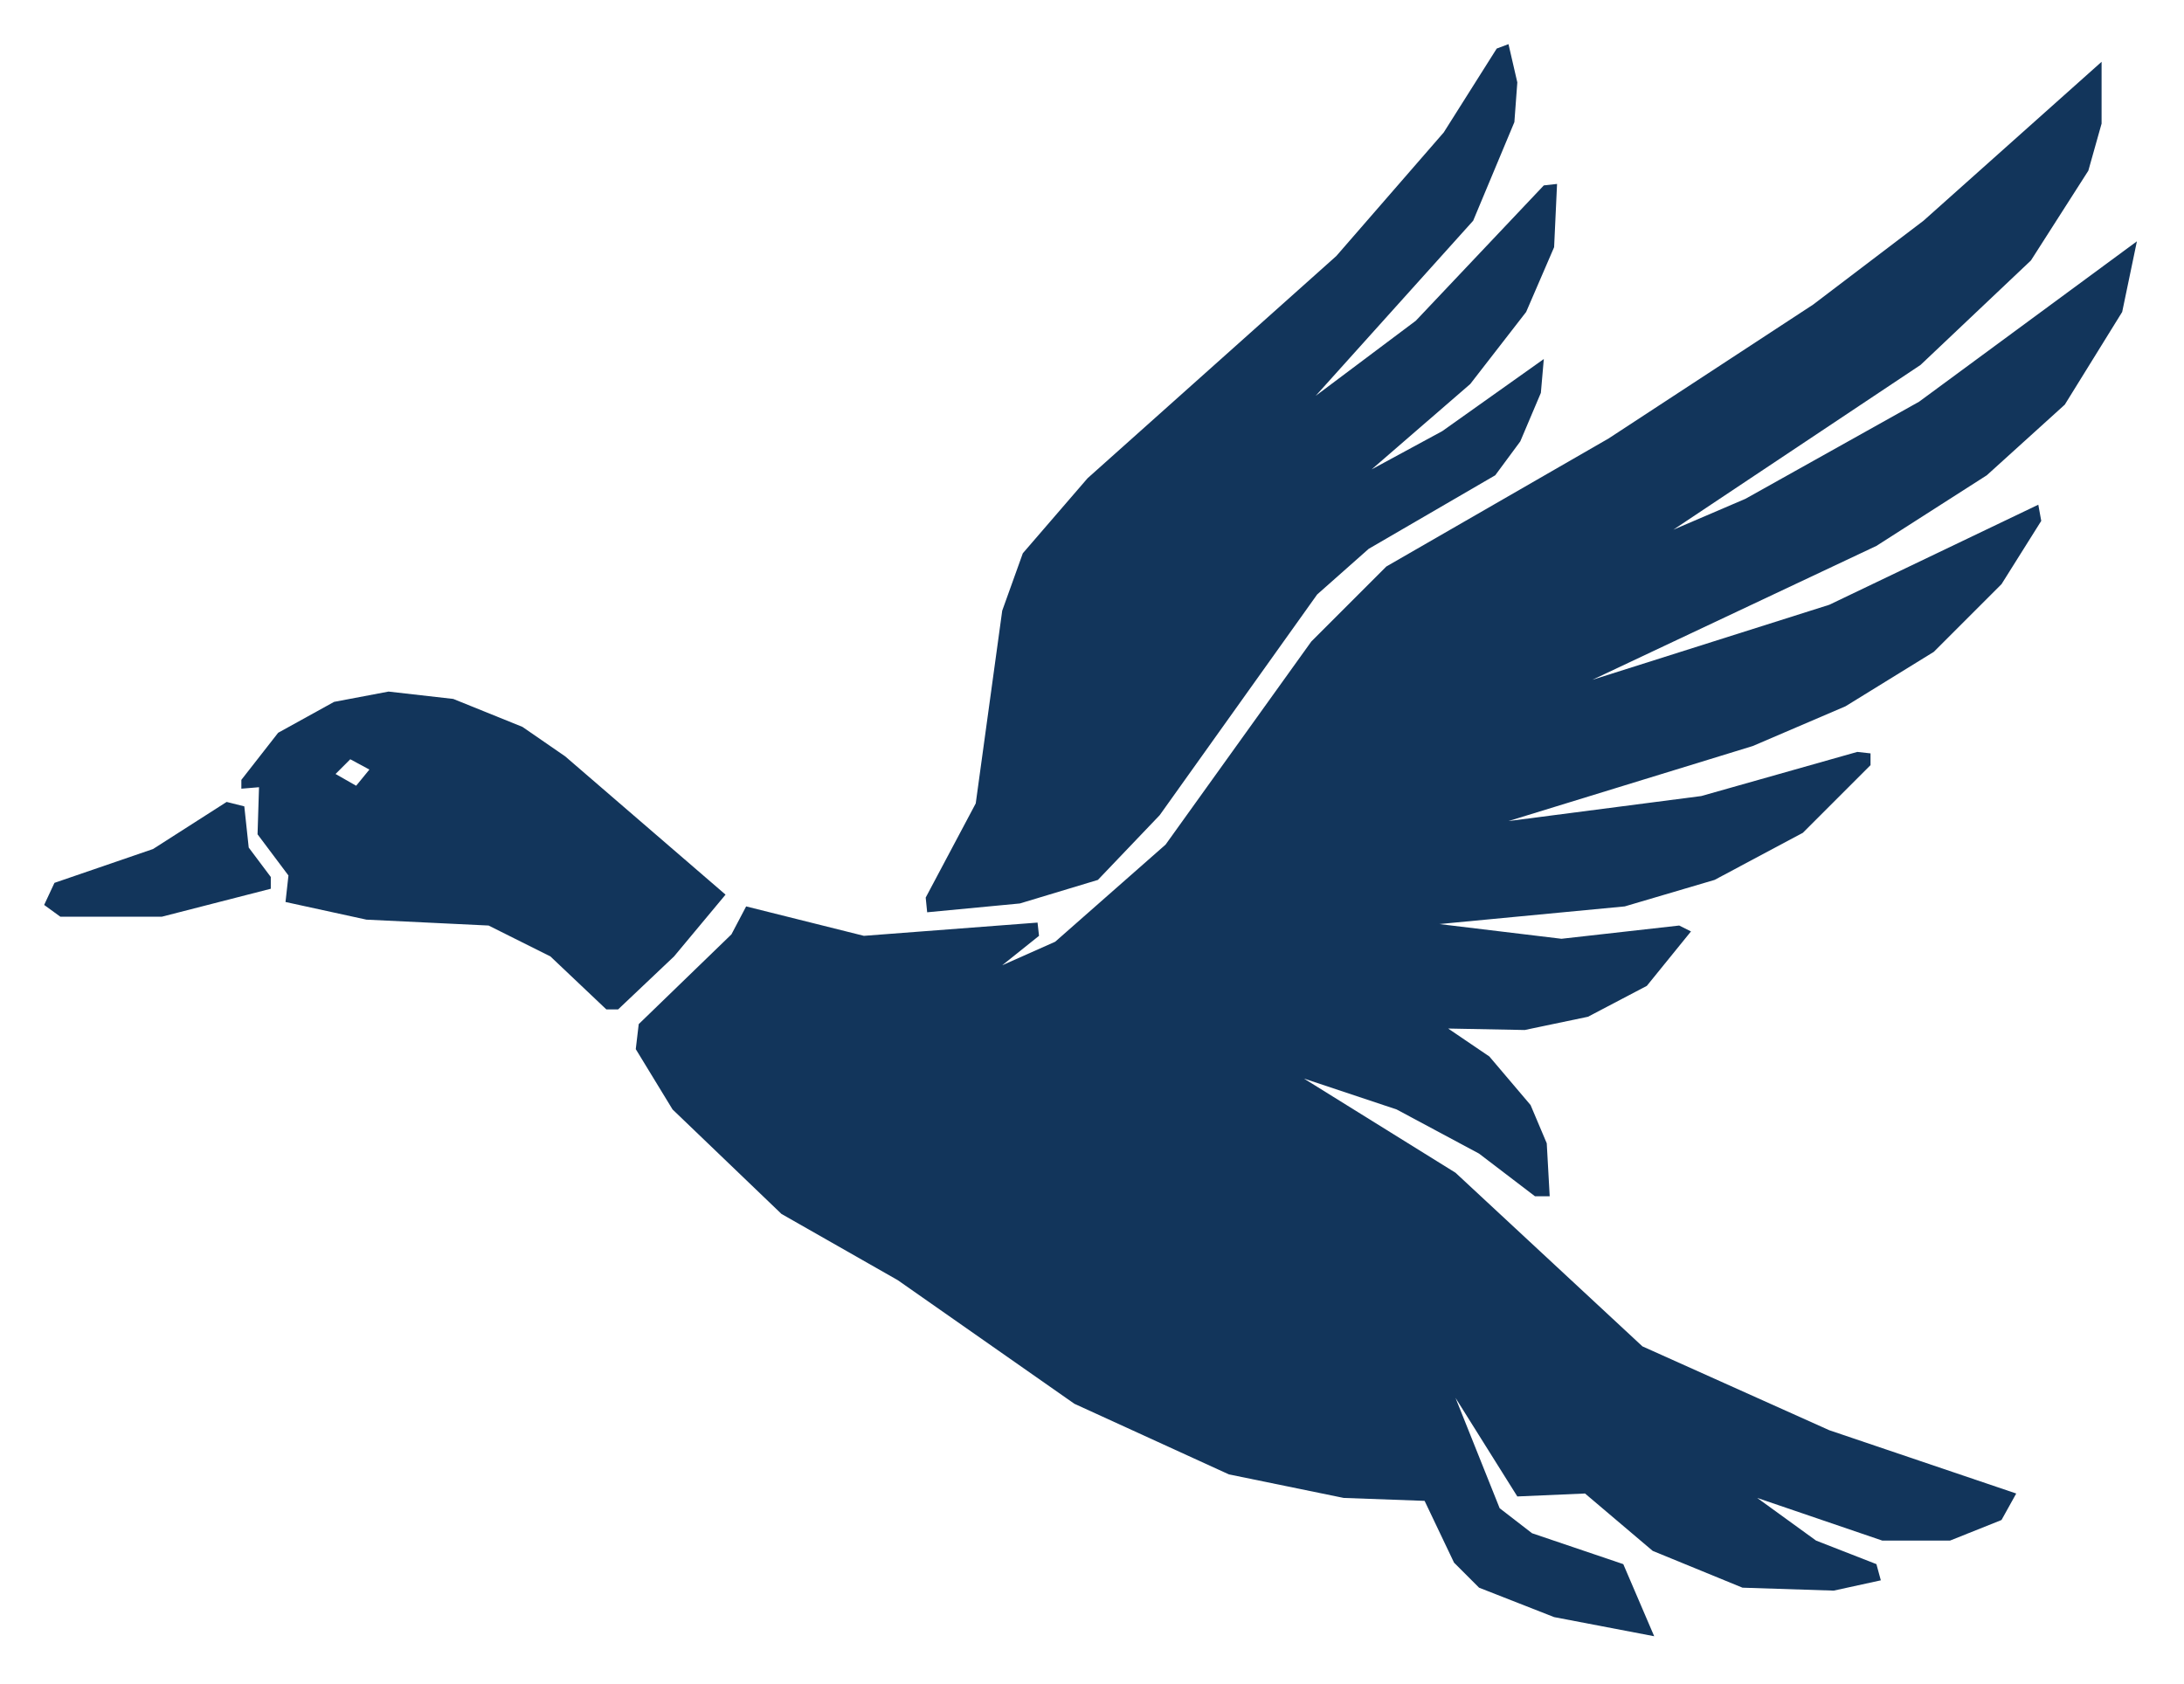
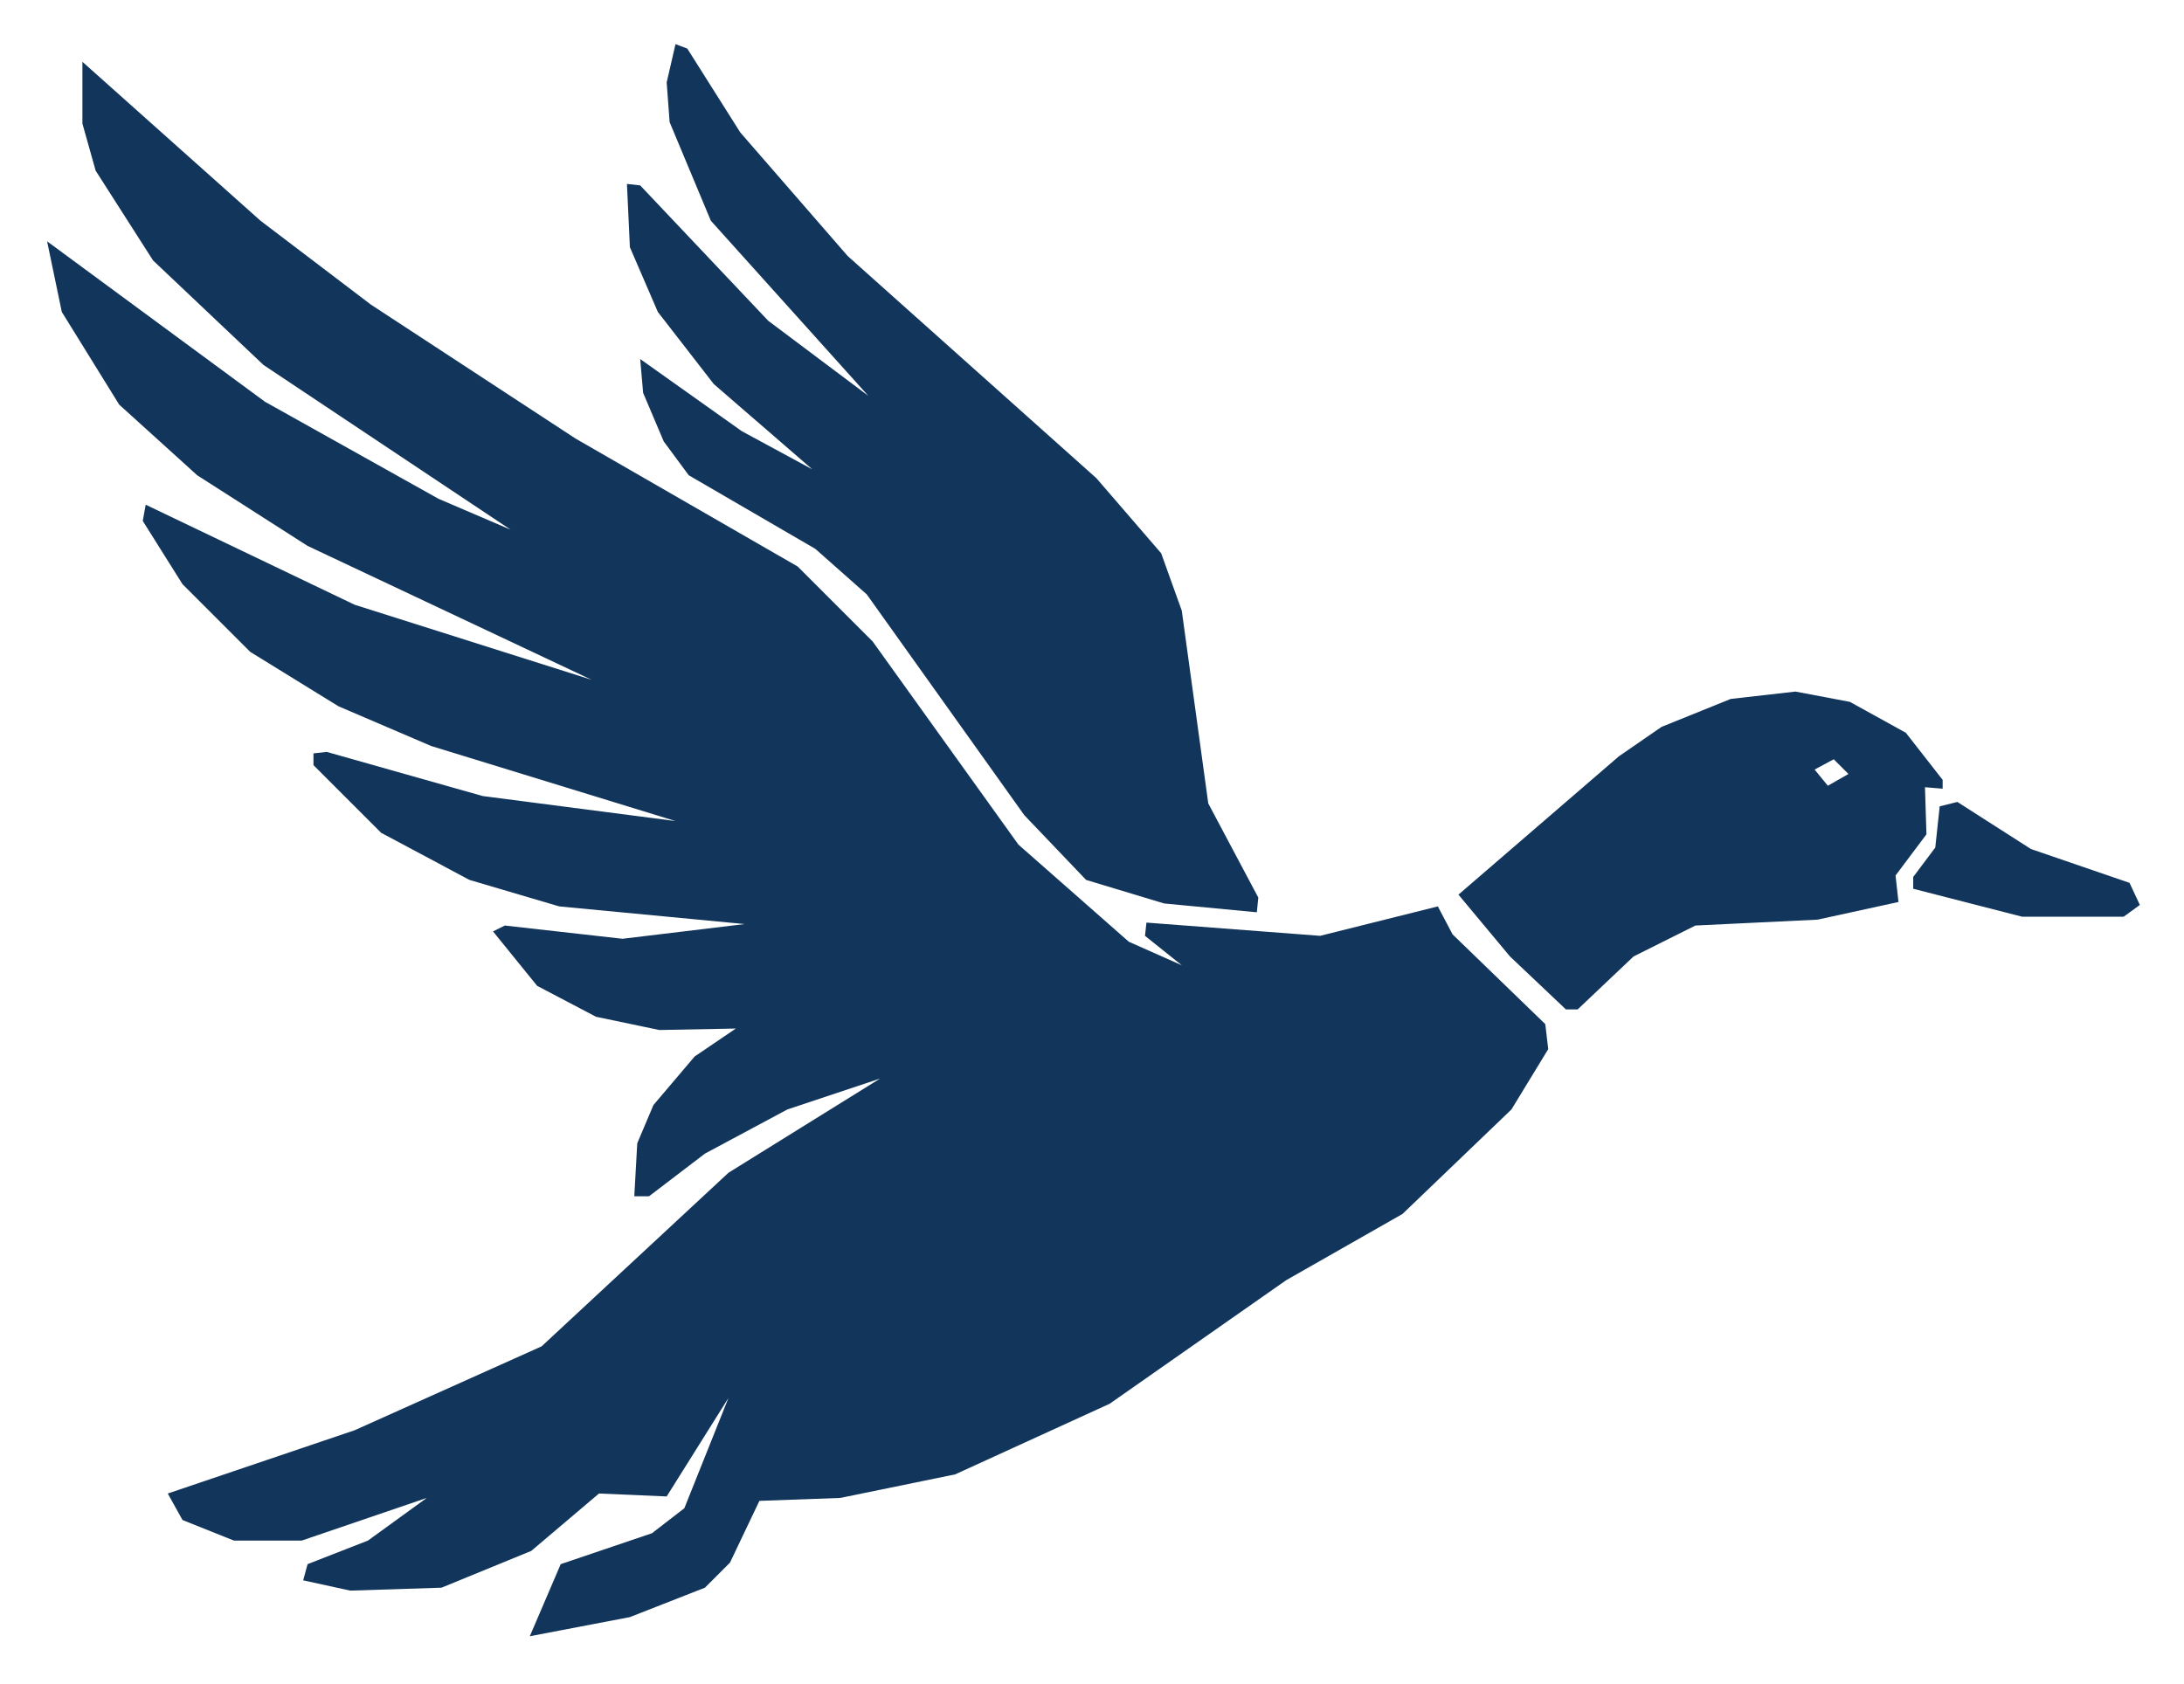
<svg xmlns="http://www.w3.org/2000/svg" viewBox="58 228 1484 1144" role="img" aria-label="Compás One">
-   <path d="M 242 824 L 227 804 L 224 776 L 212 773 L 162 805 L 95 828 L 88 843 L 99 851 L 168 851 L 242 832 Z M 222 758 L 222 764 L 234 763 L 233 795 L 254 823 L 252 841 L 307 853 L 390 857 L 432 878 L 470 914 L 478 914 L 516 878 L 551 836 L 442 742 L 413 722 L 366 703 L 322 698 L 285 705 L 247 726 Z M 296 744 L 309 751 L 300 762 L 286 754 Z M 1486 270 L 1365 378 L 1290 435 L 1151 526 L 1000 613 L 949 664 L 850 802 L 775 868 L 739 884 L 764 864 L 763 855 L 645 864 L 565 844 L 555 863 L 492 924 L 490 941 L 515 982 L 589 1053 L 668 1098 L 788 1182 L 893 1230 L 971 1246 L 1026 1248 L 1046 1290 L 1063 1307 L 1114 1327 L 1182 1340 L 1161 1291 L 1099 1270 L 1077 1253 L 1047 1178 L 1089 1245 L 1135 1243 L 1181 1282 L 1242 1307 L 1304 1309 L 1336 1302 L 1333 1291 L 1292 1275 L 1252 1246 L 1337 1275 L 1383 1275 L 1418 1261 L 1428 1243 L 1301 1200 L 1174 1143 L 1047 1025 L 944 961 L 1007 982 L 1063 1012 L 1101 1041 L 1111 1041 L 1109 1005 L 1098 979 L 1070 946 L 1042 927 L 1094 928 L 1137 919 L 1177 898 L 1207 861 L 1199 857 L 1119 866 L 1036 856 L 1162 844 L 1223 826 L 1283 794 L 1329 748 L 1329 740 L 1320 739 L 1214 769 L 1083 786 L 1249 735 L 1312 708 L 1372 671 L 1418 625 L 1445 582 L 1443 571 L 1301 639 L 1140 690 L 1333 599 L 1408 551 L 1461 503 L 1500 440 L 1510 392 L 1362 501 L 1244 567 L 1195 588 L 1363 476 L 1438 405 L 1477 344 L 1486 312 Z M 1247 1245 L 1251 1246 Z M 1038 925 L 1043 926 Z M 1083 258 L 1075 261 L 1039 318 L 966 402 L 797 553 L 753 604 L 739 643 L 721 774 L 687 838 L 688 848 L 751 842 L 804 826 L 846 782 L 953 632 L 988 601 L 1074 551 L 1091 528 L 1105 495 L 1107 472 L 1038 521 L 990 547 L 1057 489 L 1095 440 L 1114 396 L 1116 353 L 1107 354 L 1020 446 L 952 497 L 1059 378 L 1087 311 L 1089 284 Z M 990 548 L 979 554 Z M 943 504 L 947 503 Z" fill="#12355B" fill-rule="evenodd" clip-rule="evenodd" />
+   <g transform="translate(1600 0) scale(-1 1)">
+     <path d="M 242 824 L 227 804 L 224 776 L 212 773 L 162 805 L 95 828 L 88 843 L 99 851 L 168 851 L 242 832 Z M 222 758 L 222 764 L 234 763 L 233 795 L 254 823 L 252 841 L 307 853 L 390 857 L 432 878 L 470 914 L 478 914 L 516 878 L 551 836 L 442 742 L 413 722 L 366 703 L 322 698 L 285 705 L 247 726 Z M 296 744 L 309 751 L 300 762 L 286 754 Z M 1486 270 L 1365 378 L 1290 435 L 1151 526 L 1000 613 L 949 664 L 850 802 L 775 868 L 739 884 L 764 864 L 763 855 L 645 864 L 565 844 L 555 863 L 492 924 L 490 941 L 515 982 L 589 1053 L 668 1098 L 788 1182 L 893 1230 L 971 1246 L 1026 1248 L 1046 1290 L 1063 1307 L 1114 1327 L 1182 1340 L 1161 1291 L 1099 1270 L 1077 1253 L 1047 1178 L 1089 1245 L 1135 1243 L 1181 1282 L 1242 1307 L 1304 1309 L 1336 1302 L 1333 1291 L 1292 1275 L 1252 1246 L 1337 1275 L 1383 1275 L 1418 1261 L 1428 1243 L 1301 1200 L 1174 1143 L 1047 1025 L 944 961 L 1007 982 L 1063 1012 L 1101 1041 L 1111 1041 L 1109 1005 L 1098 979 L 1070 946 L 1042 927 L 1094 928 L 1137 919 L 1177 898 L 1207 861 L 1199 857 L 1119 866 L 1036 856 L 1162 844 L 1223 826 L 1283 794 L 1329 748 L 1329 740 L 1320 739 L 1214 769 L 1083 786 L 1249 735 L 1312 708 L 1372 671 L 1418 625 L 1445 582 L 1443 571 L 1301 639 L 1140 690 L 1333 599 L 1408 551 L 1461 503 L 1500 440 L 1510 392 L 1362 501 L 1244 567 L 1195 588 L 1363 476 L 1438 405 L 1477 344 L 1486 312 Z M 1247 1245 L 1251 1246 Z M 1038 925 L 1043 926 Z M 1083 258 L 1075 261 L 1039 318 L 966 402 L 797 553 L 753 604 L 739 643 L 721 774 L 687 838 L 688 848 L 751 842 L 804 826 L 846 782 L 953 632 L 988 601 L 1074 551 L 1091 528 L 1105 495 L 1107 472 L 1038 521 L 990 547 L 1057 489 L 1095 440 L 1114 396 L 1116 353 L 1107 354 L 1020 446 L 952 497 L 1059 378 L 1087 311 L 1089 284 Z M 990 548 L 979 554 Z M 943 504 L 947 503 Z" fill="#12355B" fill-rule="evenodd" clip-rule="evenodd" />
+   </g>
</svg>
